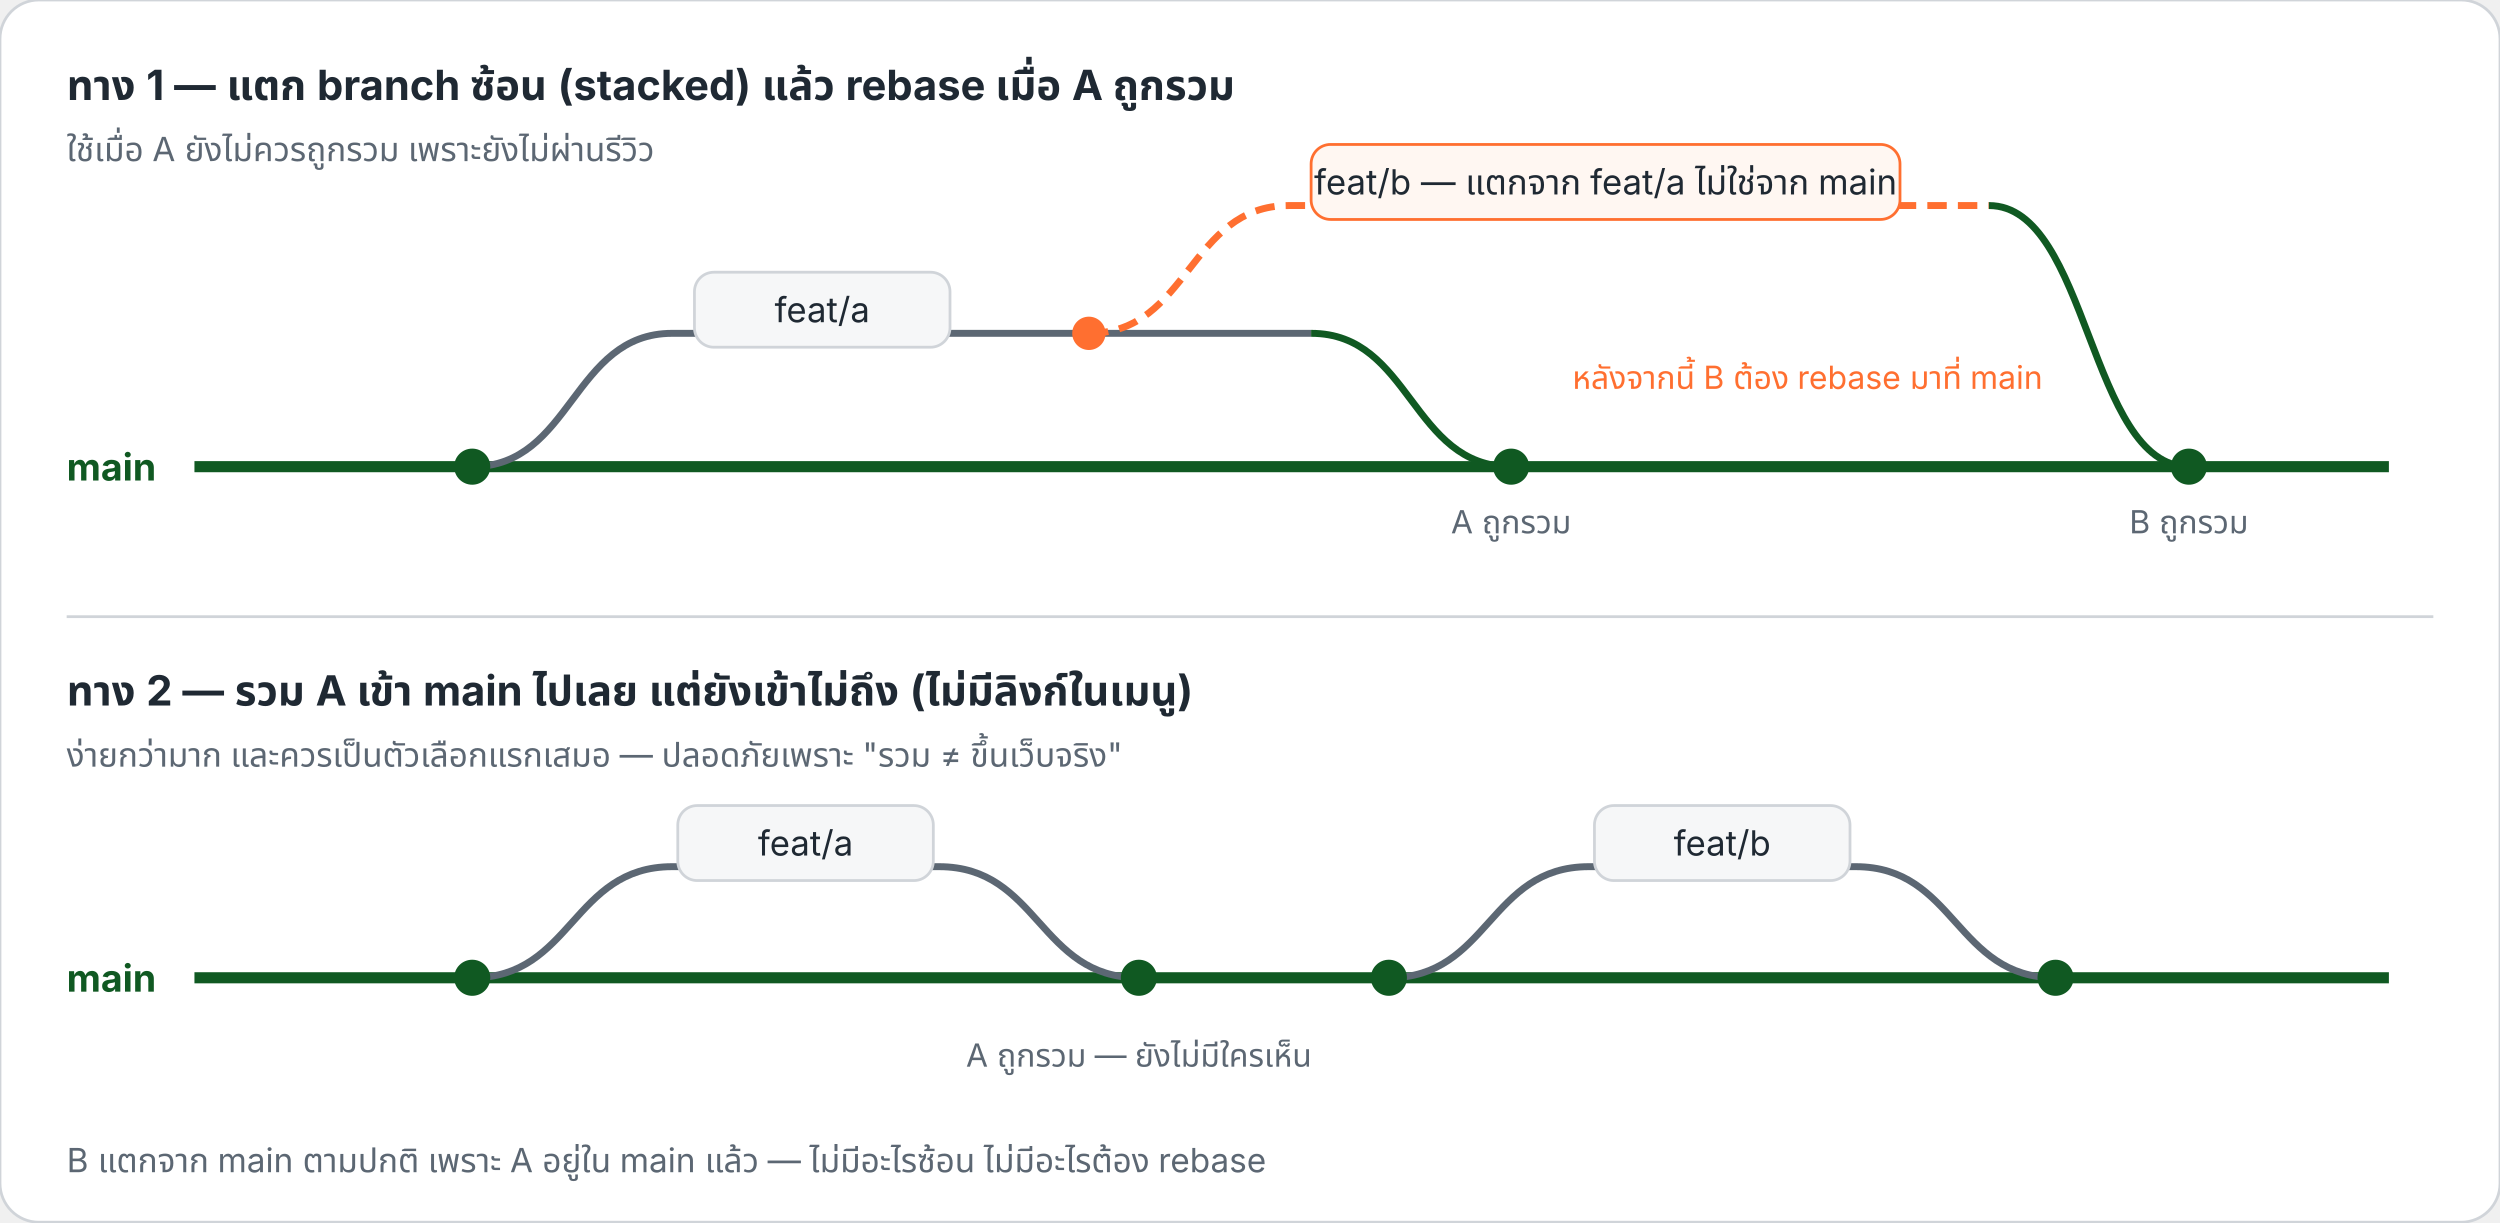
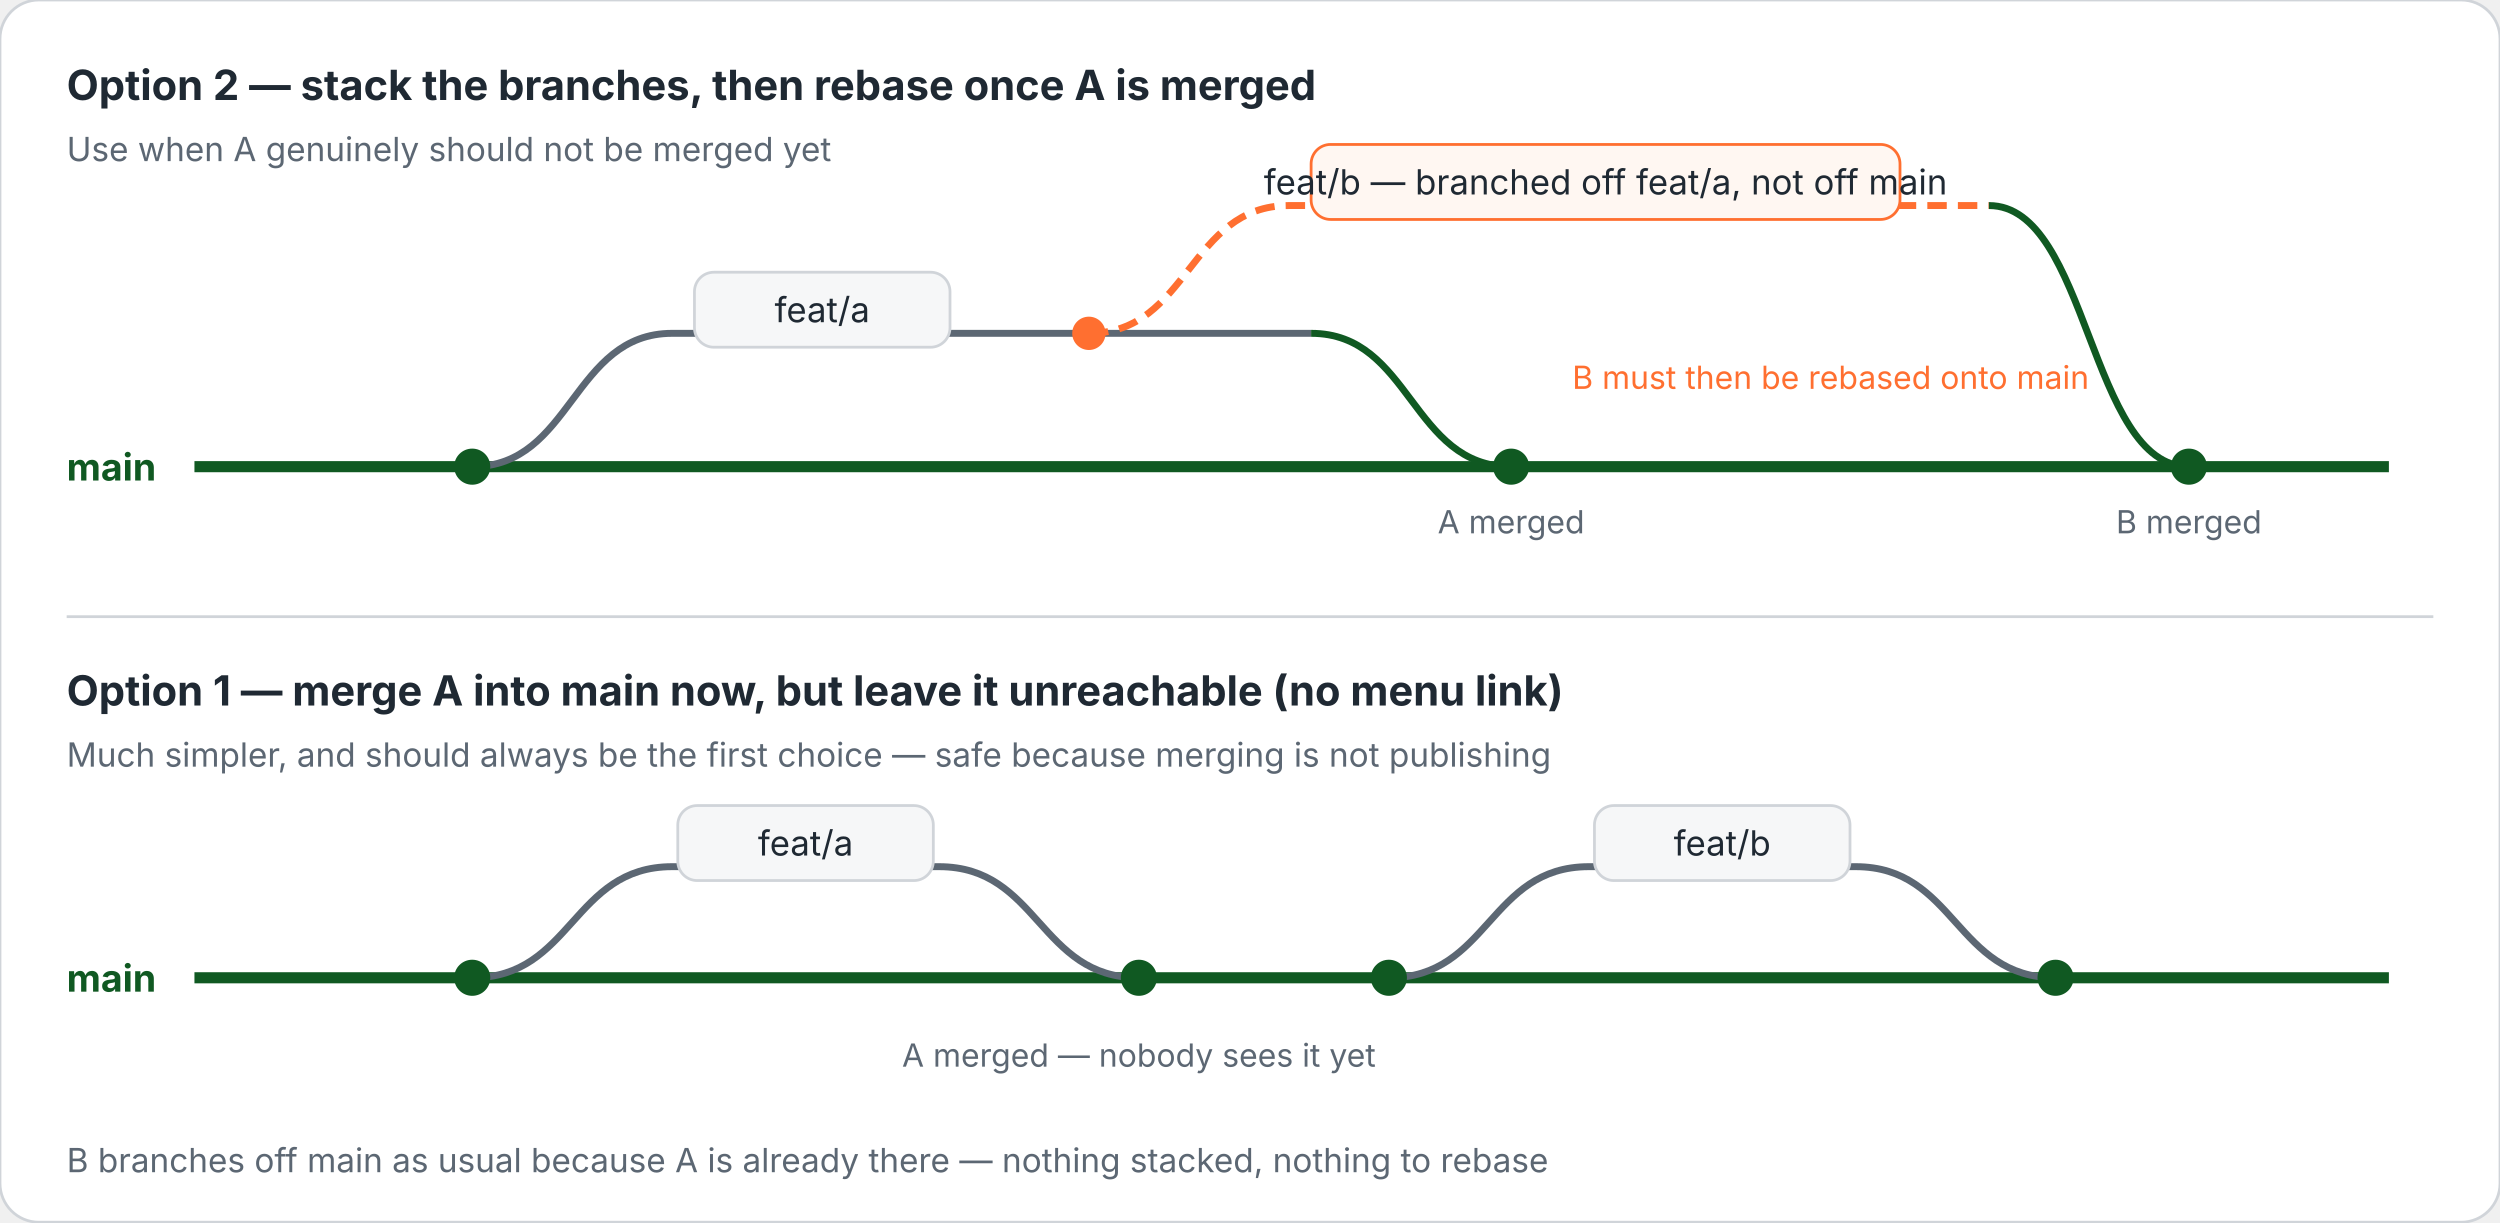
<svg xmlns="http://www.w3.org/2000/svg" viewBox="0 0 900 440" width="900" height="440" font-family="system-ui, -apple-system, 'Noto Sans Thai', 'Segoe UI', sans-serif">
  <rect x="0" y="0" width="900" height="440" rx="14" fill="#ffffff" stroke="#d0d4d9" />
-   <text x="24" y="36" font-size="15" font-weight="700" fill="#1f2933">ทาง 1 — แตก branch ซ้อน (stacked) แล้ว rebase เมื่อ A ถูกรวม</text>
-   <text x="24" y="58" font-size="12" fill="#5c6773">ใช้เมื่อ A ยังไม่ควรถูกรวม เพราะยังไม่ผ่านรีวิว</text>
+   <text x="24" y="36" font-size="15" font-weight="700" fill="#1f2933">Option 2 — stack the branches, then rebase once A is merged</text>
+   <text x="24" y="58" font-size="12" fill="#5c6773">Use when A genuinely should not be merged yet</text>
  <line x1="70" y1="168" x2="860" y2="168" stroke="#105922" stroke-width="4" />
  <text x="24" y="173" font-size="13.5" font-weight="700" fill="#105922">main</text>
  <path d="M170,168 C206,168 206,120 242,120 L472,120" fill="none" stroke="#5c6773" stroke-width="2.5" />
  <circle cx="170" cy="168" r="6.5" fill="#105922" />
  <rect x="250" y="98" width="92" height="27" rx="7" fill="#f6f7f8" stroke="#d0d4d9" />
  <text x="296" y="116" text-anchor="middle" font-size="12.5" fill="#1f2933">feat/a</text>
  <path d="M392,120 C428,120 428,74 464,74 L716,74" fill="none" stroke="#FF6F30" stroke-width="2.5" stroke-dasharray="7 4" />
  <circle cx="392" cy="120" r="6" fill="#FF6F30" />
  <rect x="472" y="52" width="212" height="27" rx="7" fill="#fff7f2" stroke="#FF6F30" />
-   <text x="578" y="70" text-anchor="middle" font-size="12.5" fill="#1f2933">feat/b — แตกจาก feat/a ไม่ใช่จาก main</text>
+   <text x="578" y="70" text-anchor="middle" font-size="12.5" fill="#1f2933">feat/b — branched off feat/a, not off main</text>
  <path d="M472,120 C508,120 508,168 544,168" fill="none" stroke="#105922" stroke-width="2.5" />
  <circle cx="544" cy="168" r="6.5" fill="#105922" />
-   <text x="544" y="192" text-anchor="middle" font-size="11.5" fill="#5c6773">A ถูกรวม</text>
+   <text x="544" y="192" text-anchor="middle" font-size="11.5" fill="#5c6773">A merged</text>
  <path d="M716,74 C752,74 752,168 788,168" fill="none" stroke="#105922" stroke-width="2.5" />
  <circle cx="788" cy="168" r="6.5" fill="#105922" />
-   <text x="788" y="192" text-anchor="middle" font-size="11.5" fill="#5c6773">B ถูกรวม</text>
-   <text x="566" y="140" font-size="11.5" fill="#FF6F30">หลังจากนี้ B ต้อง rebase มาที่ main</text>
+   <text x="788" y="192" text-anchor="middle" font-size="11.5" fill="#5c6773">B merged</text>
+   <text x="566" y="140" font-size="11.5" fill="#FF6F30">B must then be rebased onto main</text>
  <line x1="24" y1="222" x2="876" y2="222" stroke="#d0d4d9" stroke-width="1" />
-   <text x="24" y="254" font-size="15" font-weight="700" fill="#1f2933">ทาง 2 — รวม A เข้า main ไปเลย แต่ยังเข้าไม่ถึง (ไม่มีลิงก์ในเมนู)</text>
-   <text x="24" y="276" font-size="12" fill="#5c6773">ง่ายกว่ามาก และควรเป็นตัวเลือกแรกเสมอ — ปลอดภัยเพราะ "รวม ≠ ขึ้นเว็บจริง"</text>
+   <text x="24" y="254" font-size="15" font-weight="700" fill="#1f2933">Option 1 — merge A into main now, but leave it unreachable (no menu link)</text>
+   <text x="24" y="276" font-size="12" fill="#5c6773">Much simpler, and should always be the first choice — safe because merging is not publishing</text>
  <line x1="70" y1="352" x2="860" y2="352" stroke="#105922" stroke-width="4" />
  <text x="24" y="357" font-size="13.5" font-weight="700" fill="#105922">main</text>
  <path d="M170,352 C206,352 206,312 242,312 L338,312 C374,312 374,352 410,352" fill="none" stroke="#5c6773" stroke-width="2.5" />
  <circle cx="170" cy="352" r="6.5" fill="#105922" />
  <circle cx="410" cy="352" r="6.5" fill="#105922" />
  <rect x="244" y="290" width="92" height="27" rx="7" fill="#f6f7f8" stroke="#d0d4d9" />
  <text x="290" y="308" text-anchor="middle" font-size="12.5" fill="#1f2933">feat/a</text>
-   <text x="410" y="384" text-anchor="middle" font-size="11.5" fill="#5c6773">A ถูกรวม — ยังไม่มีใครเห็น</text>
+   <text x="410" y="384" text-anchor="middle" font-size="11.5" fill="#5c6773">A merged — nobody sees it yet</text>
  <path d="M500,352 C536,352 536,312 572,312 L668,312 C704,312 704,352 740,352" fill="none" stroke="#5c6773" stroke-width="2.5" />
  <circle cx="500" cy="352" r="6.5" fill="#105922" />
  <circle cx="740" cy="352" r="6.5" fill="#105922" />
  <rect x="574" y="290" width="92" height="27" rx="7" fill="#f6f7f8" stroke="#d0d4d9" />
  <text x="620" y="308" text-anchor="middle" font-size="12.5" fill="#1f2933">feat/b</text>
-   <text x="24" y="422" font-size="12" fill="#5c6773">B แตกจาก main ตามปกติ เพราะ A อยู่ใน main แล้ว — ไม่มีอะไรซ้อน ไม่มีอะไรต้อง rebase</text>
+   <text x="24" y="422" font-size="12" fill="#5c6773">B branches off main as usual because A is already there — nothing stacked, nothing to rebase</text>
</svg>
